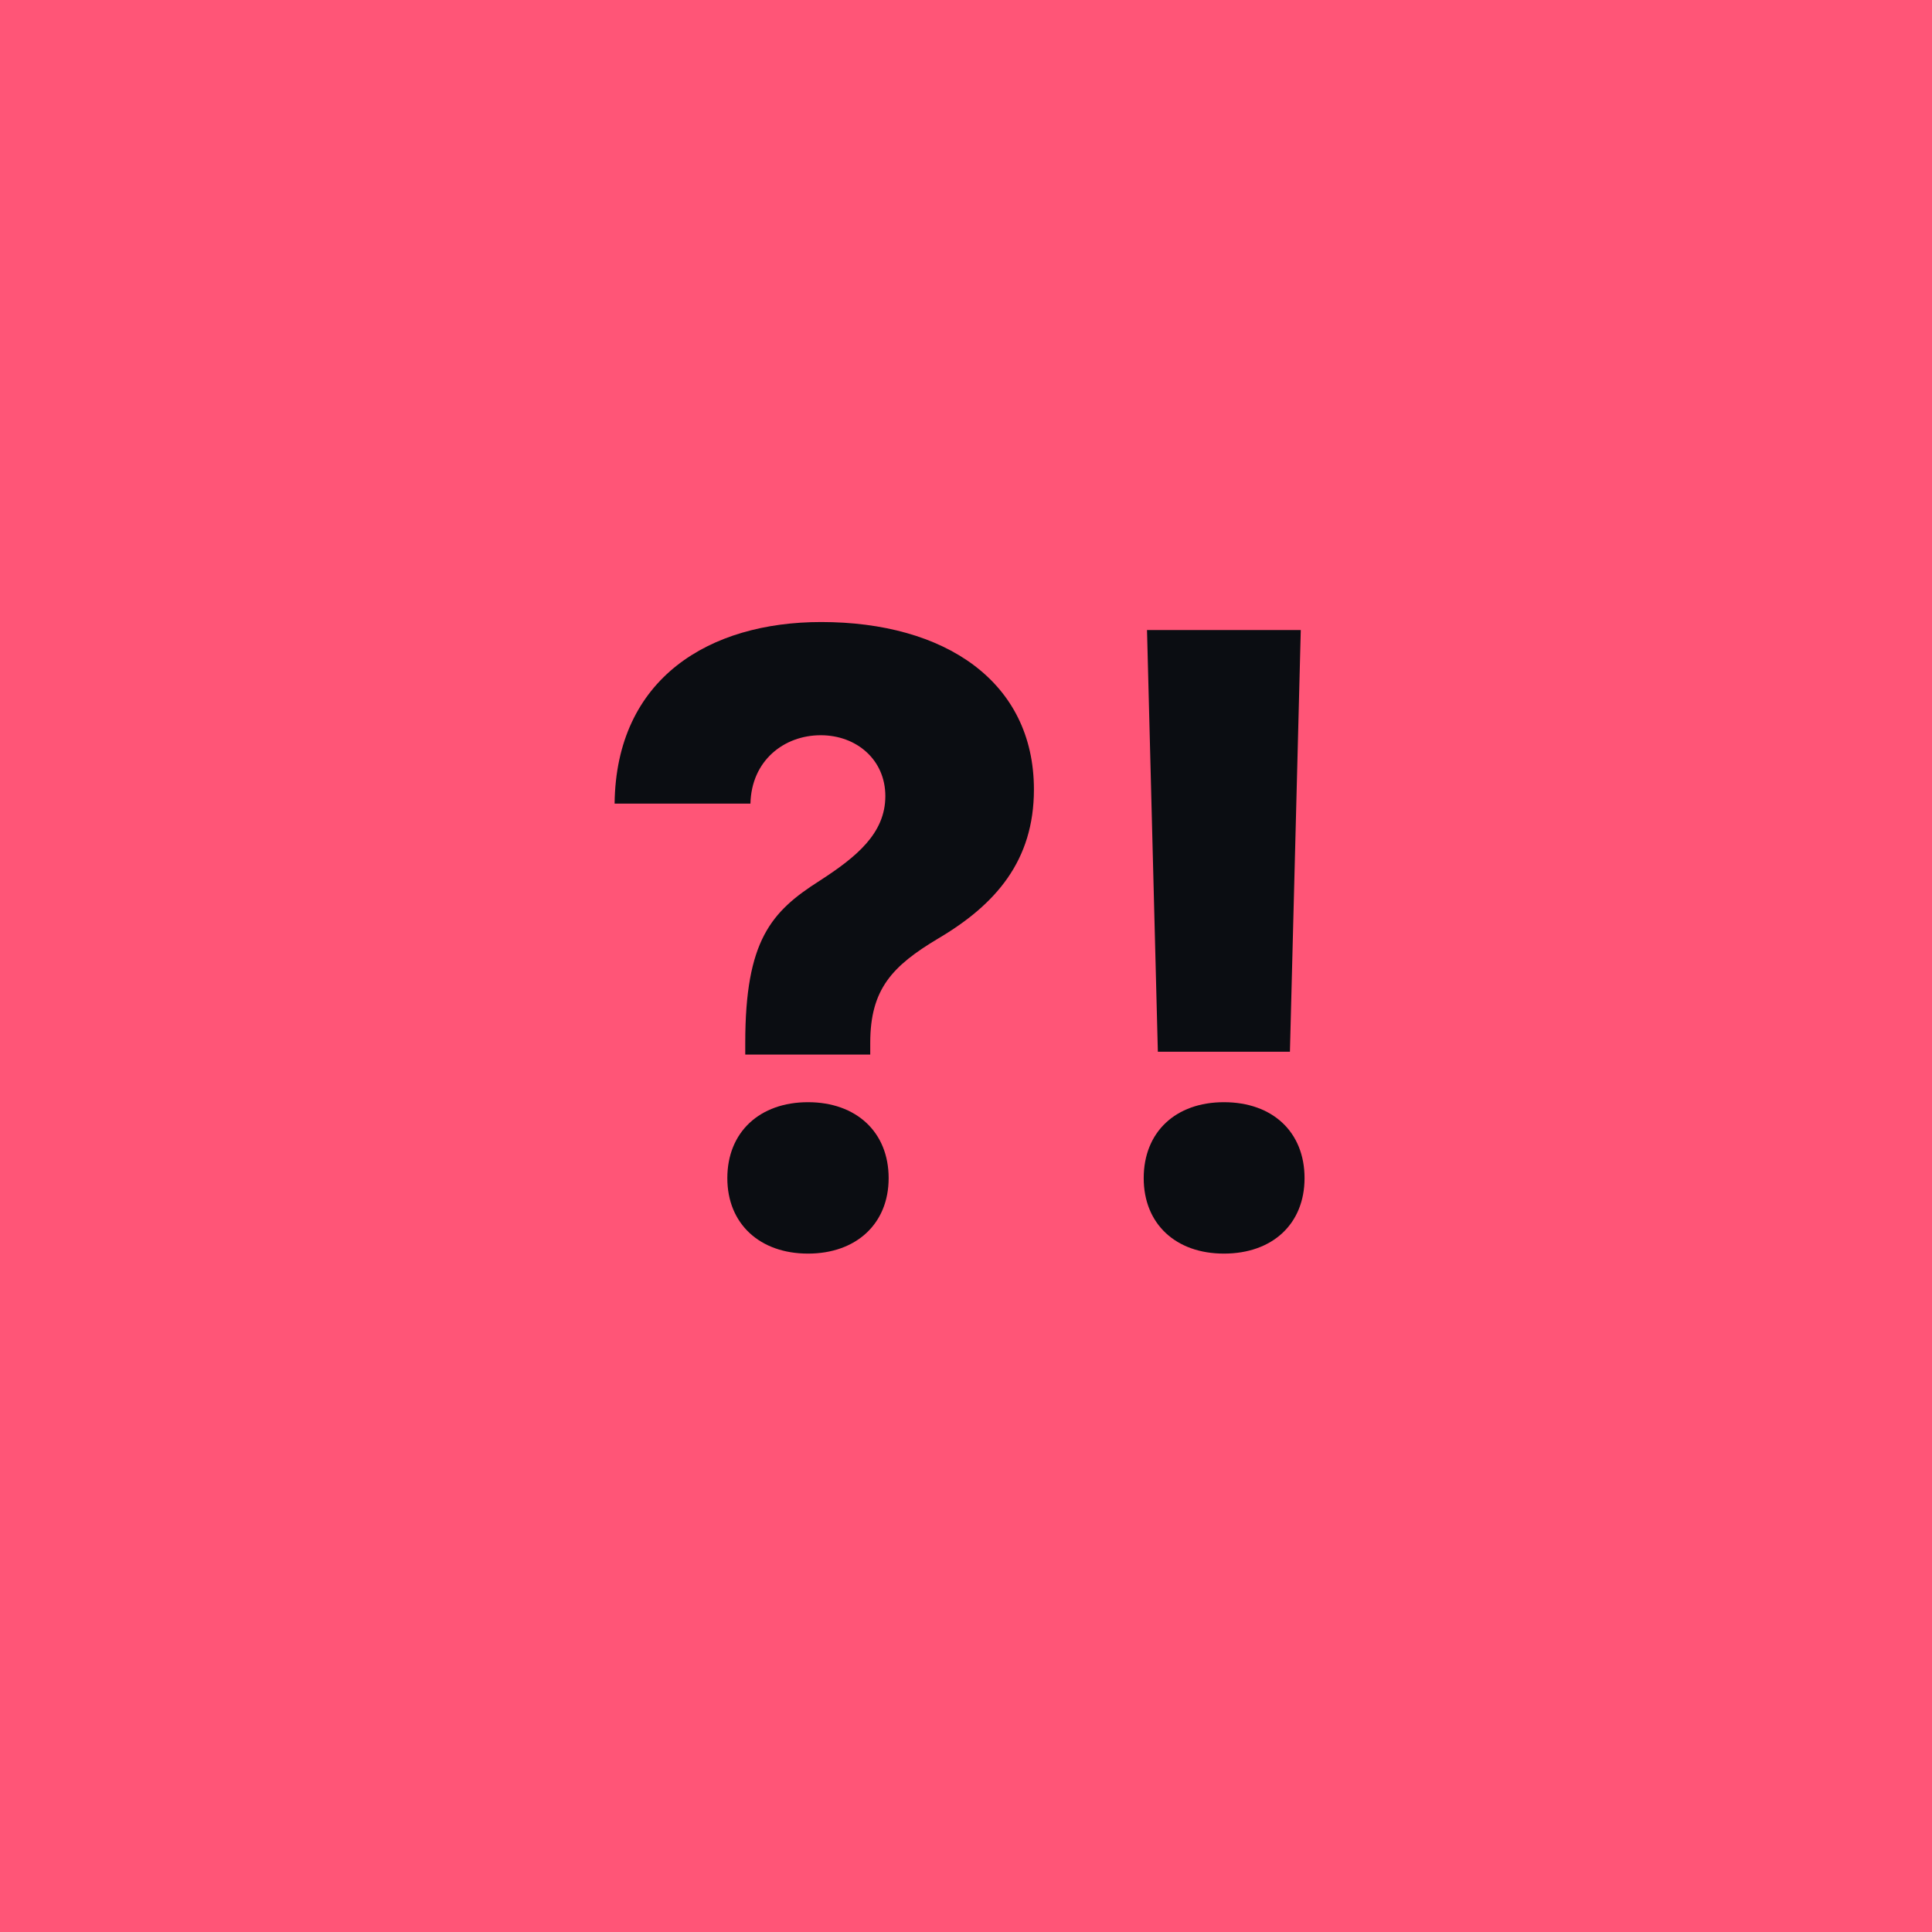
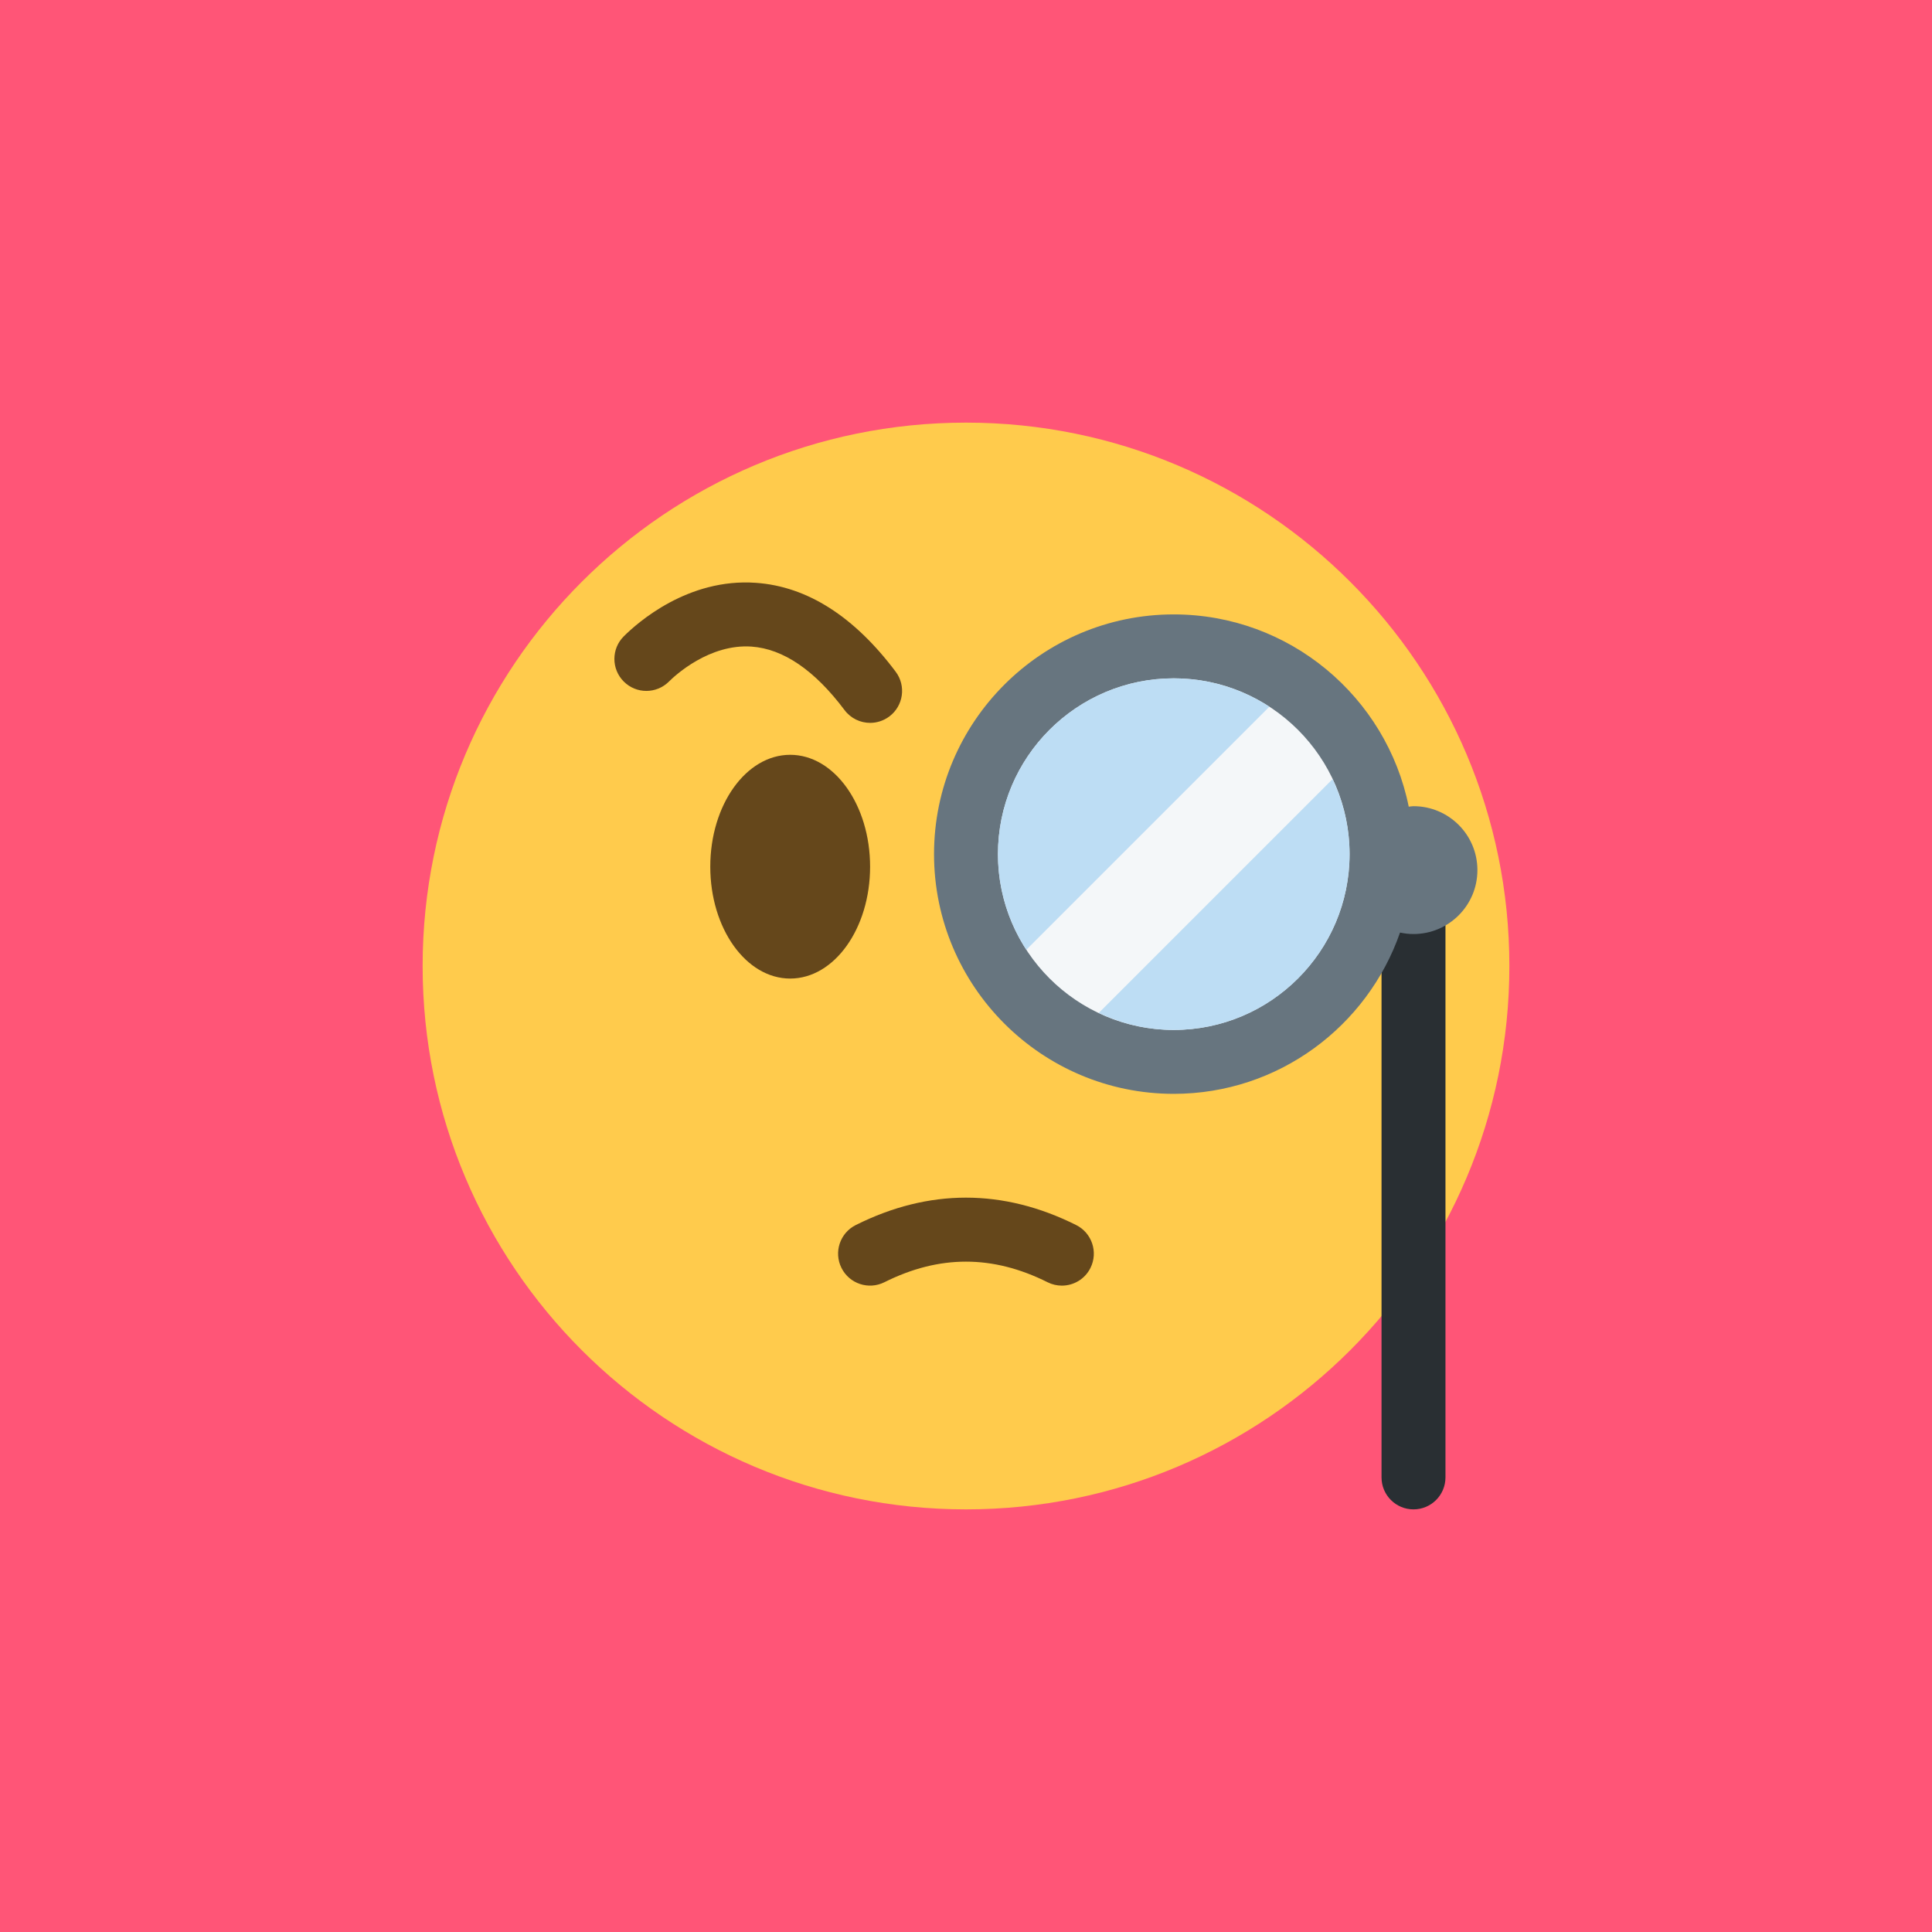
<svg xmlns="http://www.w3.org/2000/svg" viewBox="0 0 64 64">
  <rect width="64" height="64" fill="#ff5577" />
-   <text x="32.438" y="31.062" text-anchor="middle" dominant-baseline="central" font-family="system-ui, -apple-system, sans-serif" font-size="28" font-weight="800" fill="#0b0d12">?!</text>
+   <g transform="translate(14 14)">
+     <path fill="#FFCB4C" d="M36 18c0 9.941-8.059 18-18 18-9.94 0-18-8.059-18-18C0 8.06 8.06 0 18 0c9.941 0 18 8.06 18 18" />
+     <ellipse fill="#65471B" cx="12.176" cy="14.71" rx="2.647" ry="3.706" />
+     <circle fill="#F4F7F9" cx="24.882" cy="14.294" r="6.882" />
+     <path fill="#65471B" d="M14.825 9.946c-.322 0-.64-.146-.848-.423-.991-1.321-2.028-2.029-3.083-2.104-1.39-.095-2.523.947-2.734 1.158-.414.414-1.084.414-1.497 0-.414-.414-.414-1.084 0-1.497.457-.457 2.129-1.936 4.381-1.773 1.695.12 3.251 1.111 4.627 2.945.351.468.256 1.132-.211 1.482-.192.143-.415.212-.635.212z" />
+     <path fill="#292F33" d="M32.824 36c-.585 0-1.059-.474-1.059-1.059V14.824c0-.585.474-1.059 1.059-1.059s1.059.474 1.059 1.059v20.118c-.001.584-.474 1.058-1.059 1.058z" />
+     <path fill="#67757F" d="M32.824 12.706c-.054 0-.105.012-.158.016-.732-3.628-3.943-6.369-7.784-6.369-4.379 0-7.941 3.562-7.941 7.941s3.562 7.941 7.941 7.941c3.468 0 6.416-2.238 7.496-5.343.144.031.292.049.445.049 1.17 0 2.118-.948 2.118-2.118 0-1.169-.948-2.117-2.117-2.117zm-7.942 7.412c-3.211 0-5.823-2.612-5.823-5.824s2.613-5.824 5.823-5.824c3.211 0 5.824 2.612 5.824 5.824s-2.613 5.824-5.824 5.824z" />
+     <path fill="#65471B" d="M21.175 28.588c-.159 0-.321-.036-.473-.112-1.819-.91-3.587-.91-5.406 0-.524.261-1.16.05-1.421-.474-.262-.523-.05-1.159.474-1.421 2.421-1.21 4.877-1.21 7.3 0 .523.262.735.898.474 1.421-.185.372-.559.586-.948.586z" />
+     <path d="M28.049 9.411c-.912-.593-1.998-.94-3.167-.94-3.216 0-5.824 2.607-5.824 5.824 0 1.169.348 2.255.94 3.167l8.051-8.051zm-5.652 10.144c.755.357 1.595.563 2.485.563 3.216 0 5.824-2.607 5.824-5.824 0-.89-.206-1.731-.563-2.485l-7.746 7.746z" fill="#BDDDF4" />
+   </g>
</svg>
